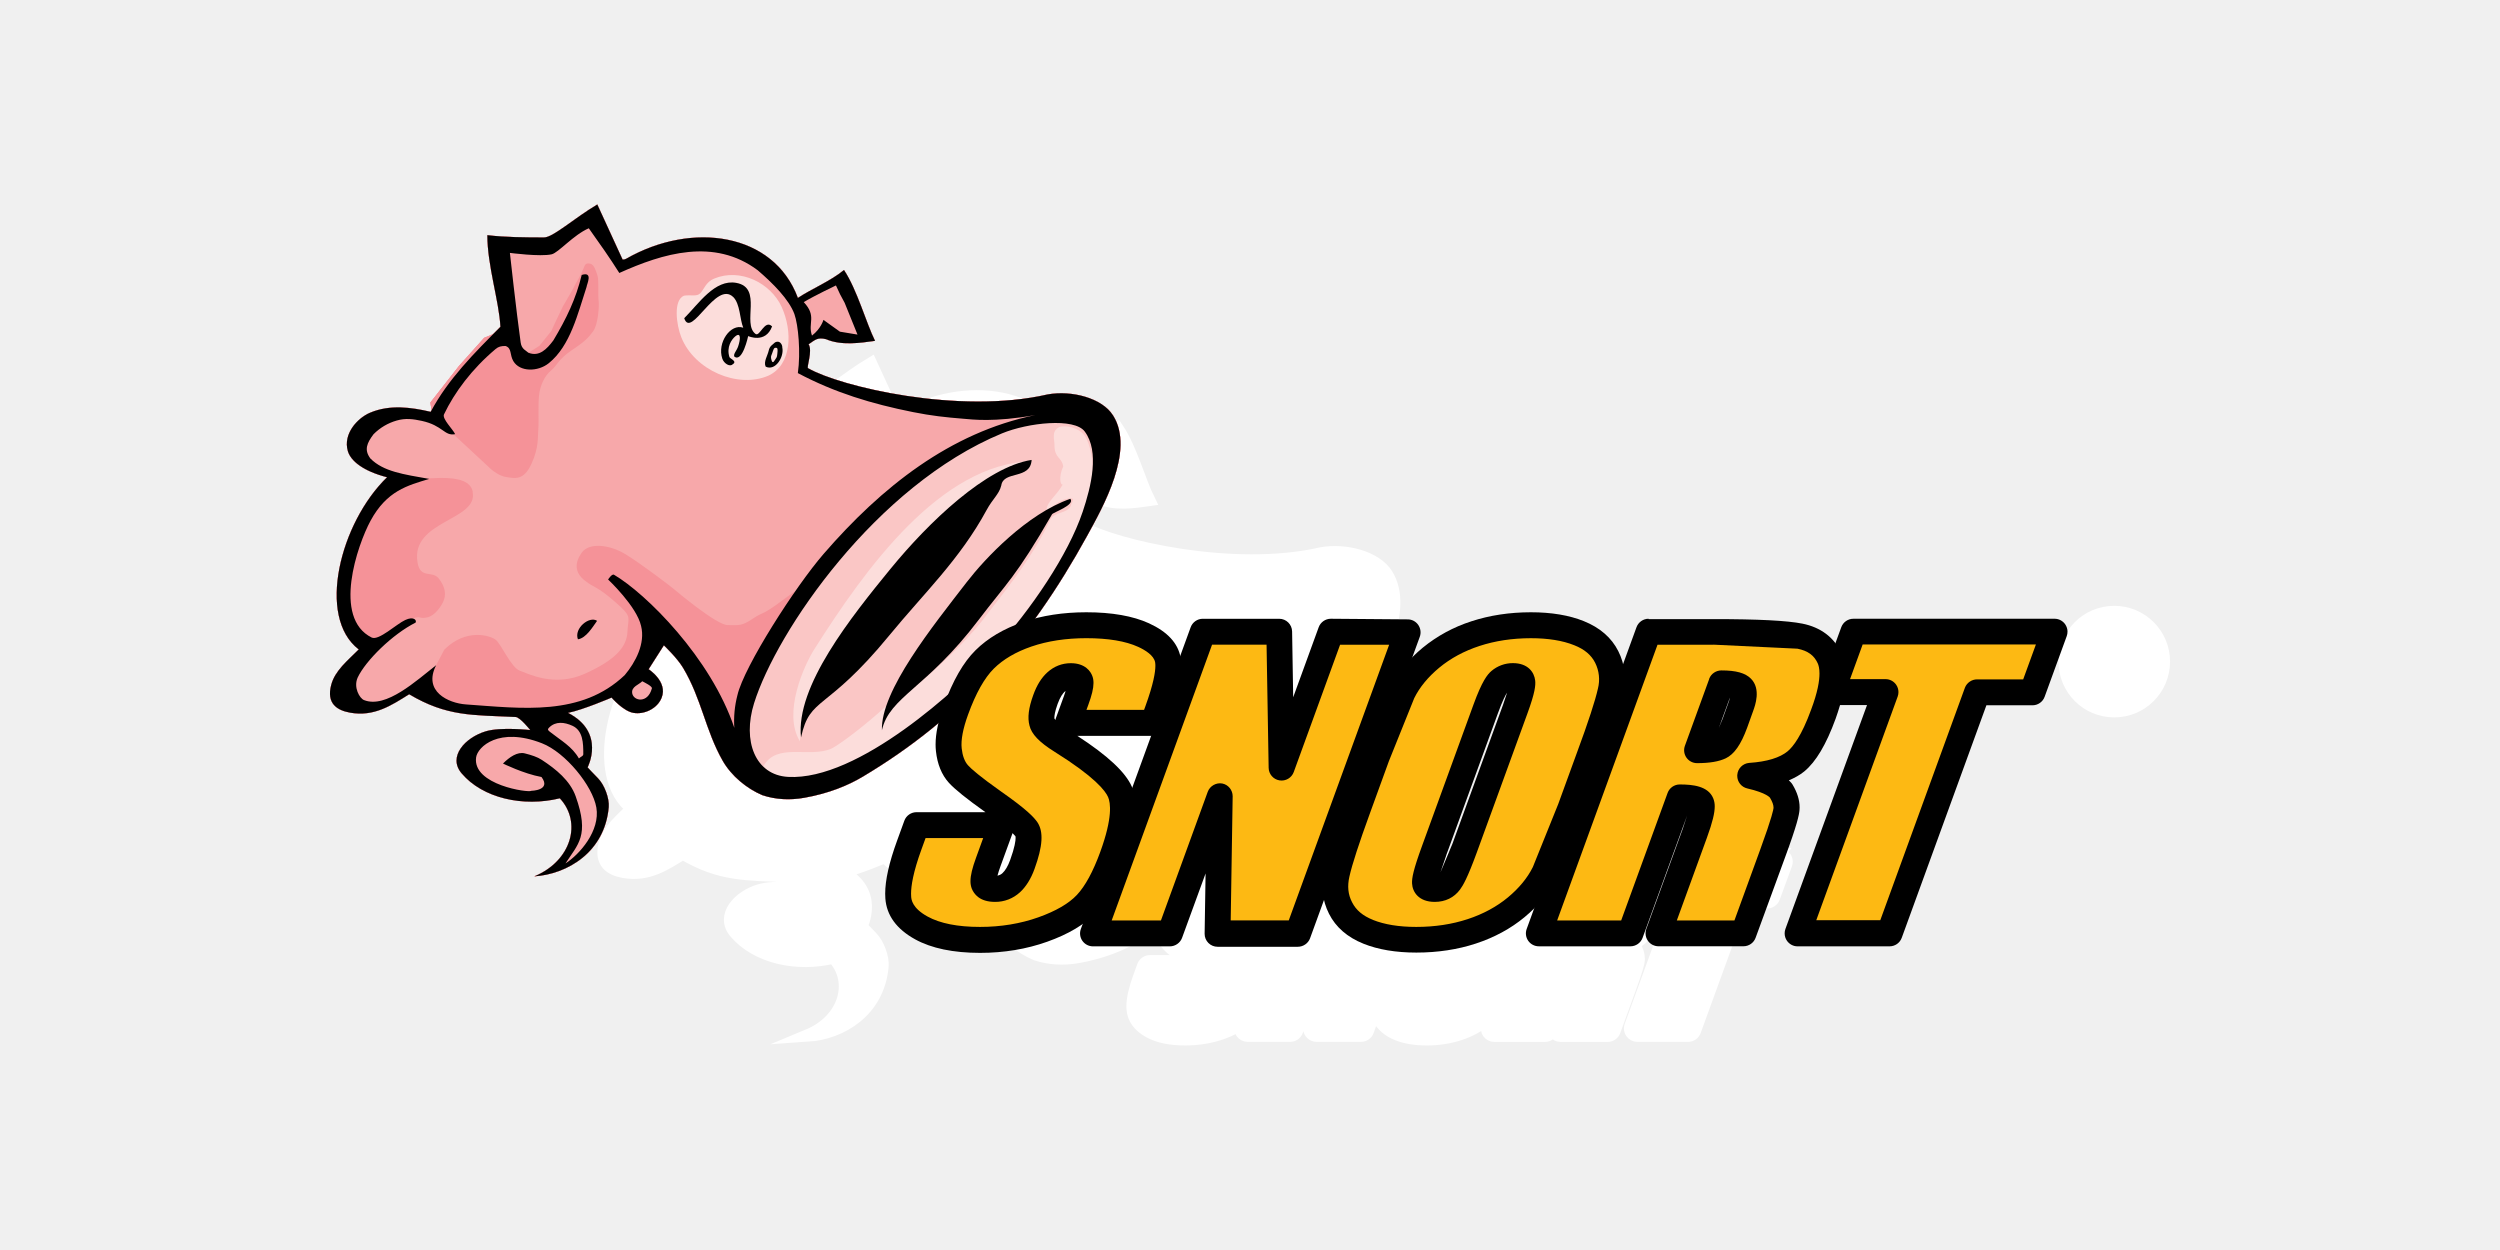
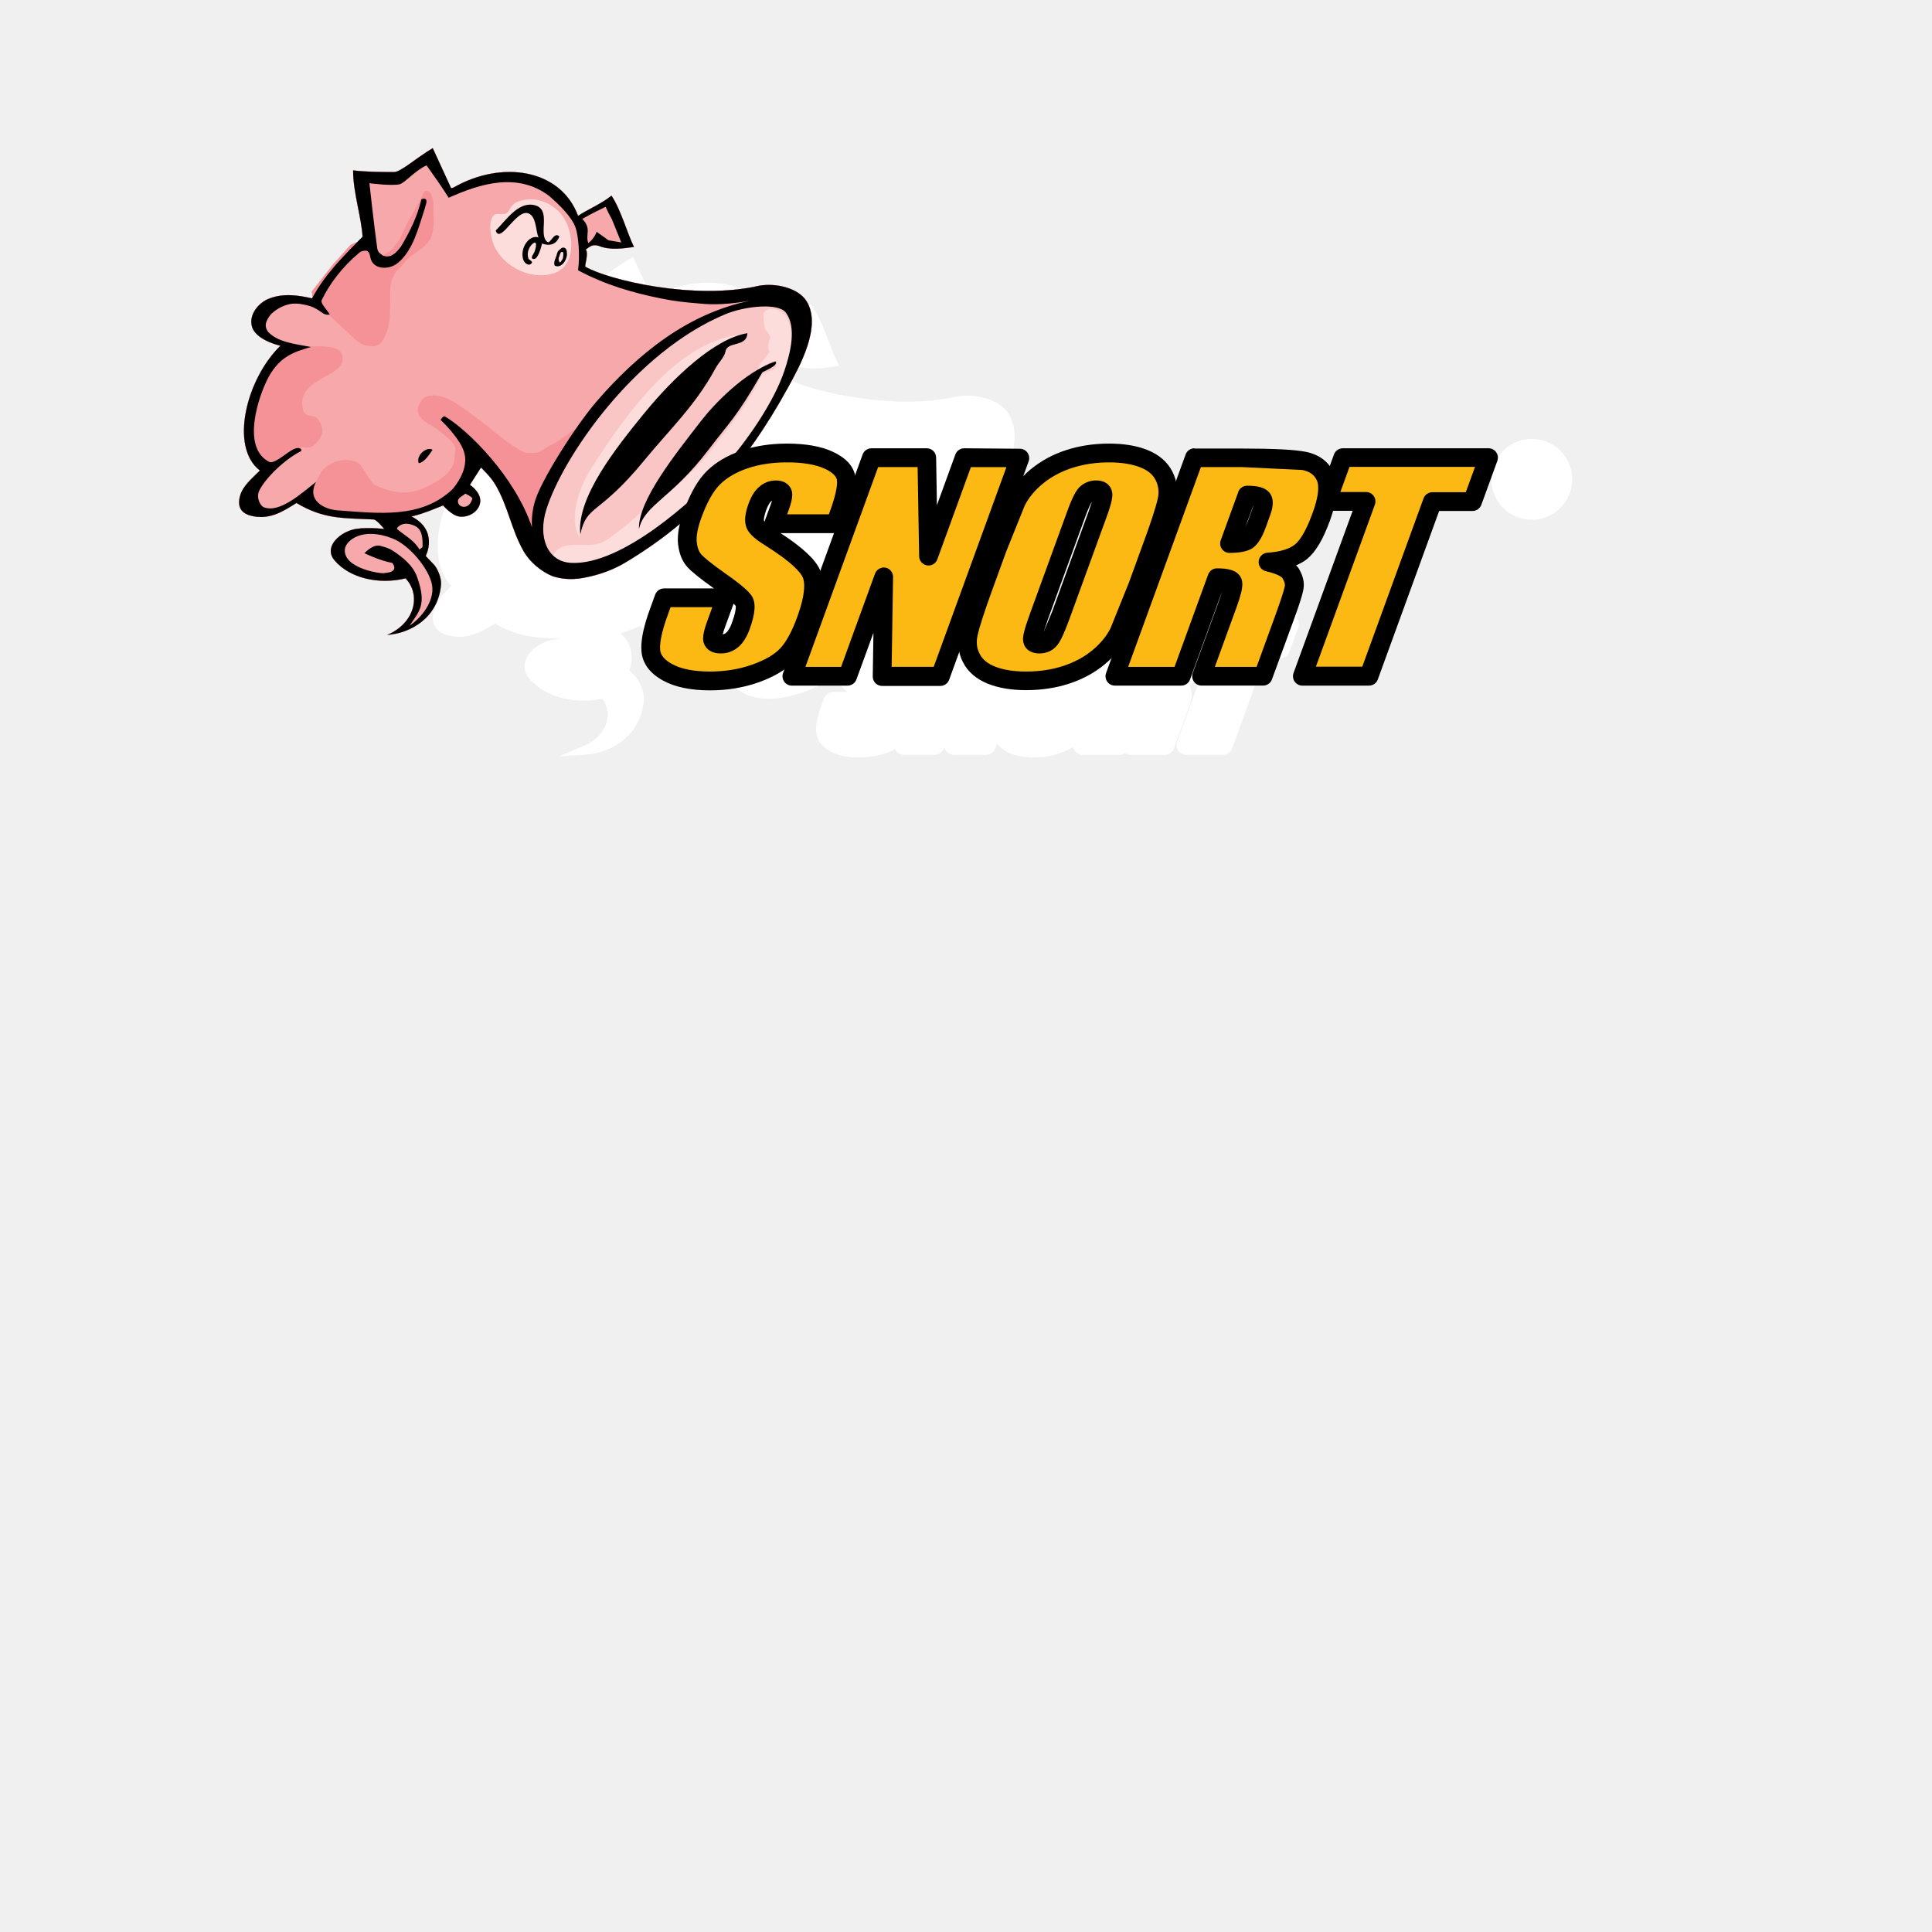
- <svg xmlns="http://www.w3.org/2000/svg" xmlns:xlink="http://www.w3.org/1999/xlink" width="120" height="60">
+ <svg xmlns="http://www.w3.org/2000/svg" xmlns:xlink="http://www.w3.org/1999/xlink" width="100px" height="100px" viewBox="0 0 128 128">
  <path stroke-miterlimit="10" d="M85.42 41h-5.336c-.144 0-.274.09-.323.226l-.153.42c-.203-.27-.5-.45-.876-.526-.407-.08-1.18-.12-2.36-.12h-1.725c-.144 0-.274.09-.323.226l-.36.986c-.03-.12-.068-.24-.125-.353-.18-.356-.487-.624-.915-.796-.388-.157-.862-.236-1.406-.236a5.07 5.07 0 0 0-1.581.24c-.49.16-.926.397-1.293.7a3.71 3.71 0 0 0-.284.262l.207-.57c.038-.106.023-.223-.04-.315s-.17-.147-.282-.147h-2.04c-.144 0-.274.09-.323.226l-.677 1.86-.03-1.748c-.003-.188-.157-.338-.344-.338h-2.028c-.145 0-.274.09-.323.226l-.277.76c-.083-.36-.36-.65-.828-.866-.4-.182-.922-.277-1.546-.29 2.097-2.083 3.87-4.54 5.492-7.497.743-1.354 2.29-4.08 1.243-5.755-.523-.837-1.988-1.216-3.14-1.007-4.25.98-9.96-.374-11.493-1.257-.105 0 .23-.835.02-1.15.314-.21.422-.35.84-.245.733.314 1.62.183 2.35.08-.42-.84-.862-2.458-1.49-3.4-.628.523-1.586.92-2.214 1.34-1.157-3.125-5.074-3.694-8.24-1.882-.09.052-.176.04-.176.04l-1.216-2.642c-1.132.674-2.12 1.583-2.557 1.583-.85 0-1.883-.007-2.72-.11 0 1.465.562 3.152.628 4.4-1.255 1.255-2.51 2.51-3.348 4.08-.93-.216-1.953-.36-2.904.04-.608.255-1.314 1.016-1.072 1.844.137.47.732.96 1.883 1.256-2.256 2.184-3.394 6.71-1.36 8.265-.523.523-1.14 1.016-1.32 1.694-.242.902.276 1.227.902 1.34 1.157.21 2-.36 2.838-.883 1.805 1.073 3.028.994 5.114 1.092.21.01.7.628.7.628s-1.41-.16-2.14.06c-.98.294-1.836 1.217-1.157 2.014 1.013 1.2 2.956 1.63 4.715 1.2 1.066 1.145.57 3.002-1.223 3.747 1.57-.105 3.38-1.15 3.57-3.322.036-.417-.203-1.073-.517-1.387-.21-.21-.497-.523-.497-.523s.882-1.68-.942-2.616c.725-.145 2.092-.733 2.092-.733s.554.646 1.046.733c.525.092 1.158-.207 1.36-.733.296-.77-.628-1.36-.628-1.36l.733-1.15s.632.598.92 1.078c.894 1.495 1.07 3.003 1.906 4.468.42.732 1.157 1.334 1.9 1.648.628.21 1.315.25 2.02.124 1.183-.208 2.112-.602 2.792-1.007a29.8 29.8 0 0 0 1.179-.745c-.005.057-.01.115-.01.17 0 .06.003.12.01.176.037.346.152.628.342.838.157.174.477.43.974.784H55.2c-.144 0-.274.09-.323.226l-.192.527c-.213.585-.317 1.05-.317 1.412 0 .043.002.085.005.125.032.45.3.815.79 1.086.435.24 1.015.36 1.724.36.632 0 1.232-.1 1.782-.295.376-.134.69-.295.946-.48l-.05.14c-.04.106-.023.223.04.315s.17.147.282.147h2.04c.144 0 .274-.09.323-.227l.626-1.72-.025 1.604c0 .1.036.177.1.24s.153.103.245.103h2.132c.144 0 .274-.09.323-.227l.37-1.02a1.65 1.65 0 0 0 .132.388c.18.356.488.624.915.796.388.156.862.236 1.406.236a5.05 5.05 0 0 0 1.58-.24c.492-.16.926-.397 1.293-.7.09-.074.173-.15.25-.228l-.195.536c-.04.106-.023.223.042.315s.17.147.282.147h2.433c.145 0 .274-.09.323-.226l1.18-3.244c-.024.087-.057.193-.112.345l-.97 2.663c-.014.038-.02.078-.02.118 0 .07.02.138.062.197.065.092.17.147.282.147h2.262c.145 0 .274-.09.323-.227l.77-2.115c.327-.898.38-1.153.39-1.275.002-.024.003-.048.003-.072 0-.195-.063-.398-.188-.606-.026-.043-.063-.08-.098-.117.154-.067.295-.143.4-.238.3-.256.583-.716.834-1.404.044-.122.082-.238.115-.35h.717l-2.162 5.94c-.014.038-.02.078-.02.118 0 .07.02.138.062.197.065.092.17.147.282.147h2.432c.144 0 .274-.09.323-.227l2.248-6.176h1.224c.145 0 .274-.09.323-.227l.586-1.6a.34.34 0 0 0 .021-.118c0-.07-.02-.14-.062-.197-.065-.1-.17-.145-.282-.145zM60.93 45.5c-.004-.01-.005-.02-.01-.03-.17-.388-.644-.825-1.448-1.35h1.96zm15.848-2.273l-.16.438c-.037.104-.07.18-.1.24l.296-.814a.57.57 0 0 1-.037.137z" fill="#fff" stroke="#fff" stroke-width=".603" />
  <g fill="#f7a8aa">
    <use xlink:href="#B" />
    <use xlink:href="#C" />
  </g>
  <g fill="#fcdddb">
    <use xlink:href="#D" />
    <use xlink:href="#E" />
    <use xlink:href="#F" />
  </g>
  <g fill="#f59298">
    <use xlink:href="#G" />
    <use xlink:href="#H" />
    <use xlink:href="#I" />
  </g>
  <g fill="#f7a8aa">
    <use xlink:href="#B" />
    <use xlink:href="#C" />
  </g>
  <g fill="#fcdddb">
    <use xlink:href="#D" />
    <use xlink:href="#E" />
    <use xlink:href="#F" />
  </g>
  <g fill="#f59298">
    <use xlink:href="#G" />
    <use xlink:href="#H" />
    <use xlink:href="#I" />
  </g>
  <g fill="#f7a8aa">
    <use xlink:href="#B" />
    <use xlink:href="#C" />
  </g>
  <path d="M36.507 37.306c1.588 1.74 6.986-.66 11.188-5.623 4.16-4.915 6.183-10.04 4.988-11.482-1.05-1.264-7.46.4-12.025 5.66-4.26 4.91-6.226 9.172-4.15 11.445z" fill="#fac6c5" />
  <g fill="#fcdddb">
    <use xlink:href="#D" />
    <use xlink:href="#E" />
    <use xlink:href="#F" />
  </g>
  <g fill="#f59298">
    <use xlink:href="#G" />
    <use xlink:href="#H" />
    <use xlink:href="#I" />
  </g>
  <use xlink:href="#B" />
  <path d="M35.2 14.262c-.838-.828-2.03 2.036-2.357 1.012.7-.7 1.47-1.885 2.5-1.696 1.28.232.26 1.953.922 2.45.205.154.447-.717.795-.36-.315.844-1.148.464-1.148.464s-.276 1.3-.668.98c-.045-.135.116-.273.188-.488.112-.333.143-.7-.132-.485-.184.15-.44.524-.287 1 .025.08.397.2.155.347-.133.14-.42-.038-.497-.27-.26-.77.4-1.7 1.005-1.486-.172-.413-.14-1.136-.486-1.48zm2.35 2.4c0-.115-.115-.345-.345-.23-.115.115-.258.165-.308.4s-.258.537-.144.767c.46.23.9-.467.796-.926zm-.238.32c-.017.198-.044.176-.138.33s-.132.027-.16-.1.027-.16.088-.364c.052-.174.103-.153.128-.155.116-.01.1.1.082.287zM42.75 27.3c1.832-2.24 4.588-4.886 6.768-5.224-.056.967-1.352.496-1.457 1.228-.105.42-.414.643-.7 1.17-1.284 2.375-3.013 4-4.67 6.02-3.06 3.728-3.807 2.9-4.242 4.903-.268-2.454 2.418-5.796 4.3-8.097zm3.664.63c.868-1.125 2.87-3.255 4.962-3.988.244.3-.826.65-.88.746-1.73 3.012-2.198 3.32-3.52 5.064-2.5 3.3-4.287 3.693-4.644 5.3-.065-1.892 2.444-5 4.082-7.123zM27.74 30.686c-.2-.524.55-1.135.92-.886-.2.273-.522.832-.92.886z" />
  <path d="M101.485 29.625c-1.185 0-2.132.953-2.132 2.133s.947 2.132 2.132 2.132a2.13 2.13 0 1 0 0-4.265z" stroke-miterlimit="10" fill="#fff" stroke="#fff" stroke-width="1.09" />
  <path d="M55.353 34.697h-4.1l.392-1.076c.183-.502.247-.823.193-.96s-.205-.207-.45-.207c-.265 0-.5.093-.704.278s-.374.465-.51.84c-.175.483-.23.847-.166 1.092.058.245.367.54.925.887 1.6 1 2.54 1.818 2.818 2.458s.158 1.67-.36 3.09c-.375 1.033-.795 1.795-1.256 2.284s-1.16.9-2.09 1.232-1.936.498-3.012.498c-1.18 0-2.12-.192-2.816-.575s-1.066-.87-1.11-1.463.133-1.432.53-2.52l.346-.95h4.09l-.646 1.776c-.2.547-.27.9-.21 1.055s.24.235.536.235.555-.1.772-.297.397-.492.538-.88c.312-.857.38-1.417.205-1.68-.18-.263-.7-.7-1.585-1.313-.873-.617-1.436-1.068-1.7-1.348s-.408-.67-.46-1.166.06-1.13.34-1.9c.404-1.11.865-1.923 1.383-2.437s1.2-.917 2.043-1.206 1.79-.434 2.835-.434c1.143 0 2.06.16 2.75.474s1.08.714 1.165 1.194-.08 1.295-.498 2.446z" fill="#fdb913" />
  <path d="M49.108 29.858c-.93.32-1.698.775-2.28 1.352-.59.583-1.09 1.456-1.53 2.666-.262.72-.39 1.332-.39 1.86 0 .1.005.216.017.318.067.626.275 1.136.617 1.515.284.314.862.78 1.76 1.416h-3.31c-.26 0-.495.164-.584.41l-.346.952c-.385 1.057-.573 1.895-.573 2.552l.008.227c.058.812.54 1.472 1.43 1.962.785.432 1.834.65 3.116.65 1.143 0 2.226-.18 3.22-.534 1.02-.363 1.806-.83 2.334-1.39s.98-1.375 1.388-2.498c.36-.993.54-1.82.54-2.494 0-.407-.065-.758-.196-1.058-.305-.7-1.164-1.5-2.616-2.442h3.64a.62.62 0 0 0 .584-.41l.208-.573c.376-1.033.558-1.804.558-2.38 0-.14-.01-.27-.033-.39-.125-.7-.635-1.244-1.517-1.65-.77-.352-1.782-.53-3.01-.53-1.11 0-2.13.158-3.036.468zm-.155 12.977c.29-.265.53-.644.704-1.127.397-1.092.44-1.782.14-2.237-.163-.237-.502-.61-1.747-1.48-1.033-.73-1.433-1.087-1.585-1.256-.162-.18-.265-.455-.304-.814-.043-.398.06-.943.306-1.62.37-1.02.787-1.762 1.237-2.208s1.056-.802 1.807-1.06c.776-.266 1.662-.4 2.633-.4 1.047 0 1.885.14 2.49.417.337.154.752.41.812.74a.98.98 0 0 1 .012.171c0 .292-.087.862-.483 1.95-.001 0-.028.075-.06.163H52.15l.088-.24c.17-.463.25-.792.25-1.05 0-.134-.02-.25-.064-.354-.07-.18-.314-.597-1.027-.597-.418 0-.806.152-1.123.44-.28.255-.502.6-.677 1.088-.226.622-.283 1.087-.182 1.465.097.41.468.8 1.198 1.255 1.945 1.214 2.448 1.884 2.575 2.177.118.272.228.977-.374 2.63-.345.948-.724 1.645-1.124 2.07-.39.414-1.013.775-1.846 1.072-.86.306-1.803.462-2.804.462-1.07 0-1.917-.168-2.516-.498-.748-.41-.78-.826-.788-.962l-.005-.134c0-.375.098-1.028.5-2.13l.197-.542h2.765l-.342.942c-.182.498-.268.85-.268 1.126a.99.99 0 0 0 .063.363c.1.238.356.634 1.117.634a1.74 1.74 0 0 0 1.192-.459zm1.66-8.34c0-.002-.003-.017-.003-.048 0-.084.02-.282.156-.66.126-.347.257-.514.344-.593.01-.01.026-.007.038-.016l-.078.23-.392 1.077c-.01.023-.008.05-.013.075l-.052-.065zm-2.595 7.1l.584-1.604.14.148c.002.01.007.025.007.076 0 .135-.036.446-.262 1.068-.105.288-.234.507-.373.633-.07.065-.15.096-.235.115a4.92 4.92 0 0 1 .139-.435z" />
  <path d="M67.566 30.322l-5.27 14.48h-3.853l.103-6.583-2.396 6.583h-3.687l5.27-14.48h3.664l.108 6.52 2.373-6.52z" fill="#fdb913" />
  <path d="M63.88 29.7c-.26 0-.495.164-.584.41l-1.223 3.36-.052-3.158a.62.62 0 0 0-.622-.611h-3.664c-.262 0-.495.164-.584.41l-5.27 14.48a.62.62 0 0 0 .584.834h3.687c.26 0 .494-.164.584-.4l1.132-3.1-.046 2.898a.62.62 0 0 0 .621.622h3.853c.26 0 .495-.164.584-.4l5.27-14.48c.07-.19.04-.403-.075-.57s-.306-.265-.5-.265zm2.8 1.244L61.86 44.18h-2.786l.094-5.96c0-.3-.214-.558-.5-.612s-.593.114-.697.4l-2.246 6.174h-2.364l4.818-13.237h2.616l.1 5.91a.62.62 0 0 0 .518.603c.296.05.585-.12.687-.4l2.224-6.11h2.364z" />
  <path d="M75.388 38.803l-1.246 3.093c-.3.606-.754 1.16-1.36 1.66s-1.317.887-2.134 1.155-1.705.403-2.662.403c-.908 0-1.68-.128-2.31-.38s-1.075-.634-1.33-1.14-.317-1.06-.184-1.656.47-1.642 1.015-3.134l.902-2.48 1.245-3.092c.3-.607.755-1.16 1.36-1.662s1.317-.886 2.134-1.155 1.705-.402 2.663-.402c.908 0 1.678.126 2.31.38s1.075.633 1.33 1.14.317 1.06.183 1.656-.47 1.642-1.014 3.133zm-2.66-4.77c.246-.675.358-1.107.337-1.295s-.17-.283-.45-.283c-.237 0-.445.077-.626.23s-.407.602-.68 1.35l-2.468 6.78c-.307.844-.456 1.364-.444 1.56s.166.297.467.297c.308 0 .547-.114.715-.342s.408-.768.72-1.624z" fill="#fdb913" />
  <path d="M70.626 29.823a7.1 7.1 0 0 0-2.336 1.268c-.67.555-1.182 1.182-1.52 1.863-.312.628-.73 1.66-1.273 3.156 0 .001-.902 2.48-.902 2.48l-1.038 3.2c-.165.737-.086 1.434.235 2.07.325.644.88 1.128 1.654 1.438.7.282 1.557.426 2.54.426 1.02 0 1.98-.146 2.856-.434.888-.292 1.674-.717 2.337-1.267.67-.555 1.18-1.182 1.52-1.863.314-.633.73-1.666 1.274-3.157l.902-2.48 1.037-3.2c.165-.737.086-1.434-.235-2.07-.324-.644-.88-1.127-1.653-1.438-.7-.283-1.557-.426-2.54-.426-1.02 0-1.98.146-2.857.433zM65.91 44.157c-.5-.197-.82-.473-1.008-.844-.2-.378-.234-.784-.13-1.24.126-.567.46-1.596.992-3.056l.902-2.48 1.218-3.028c.26-.525.664-1.015 1.2-1.46.543-.45 1.192-.8 1.932-1.043.75-.246 1.58-.372 2.468-.372.824 0 1.523.113 2.077.336.5.197.82.473 1.007.844a1.78 1.78 0 0 1 .132 1.24c-.127.57-.46 1.598-1 3.056-.001.001-.903 2.48-.903 2.48l-1.22 3.028c-.26.525-.664 1.015-1.198 1.458-.543.45-1.193.8-1.932 1.043-.75.247-1.58.373-2.468.373-.825 0-1.523-.114-2.077-.336zm5.68-11.95c-.197.166-.453.488-.863 1.614l-2.468 6.78c-.42 1.148-.495 1.553-.48 1.807.02.407.32.883 1.088.883.507 0 .927-.205 1.215-.593.143-.193.363-.568.805-1.78l2.43-6.674c.367-1 .396-1.355.372-1.577-.046-.404-.35-.837-1.07-.837a1.58 1.58 0 0 0-1.027.375zm-2.162 8.82l2.468-6.78c.23-.63.372-.897.445-1l-.196.586-2.43 6.673-.573 1.367.284-.834z" />
  <path d="M79.135 30.322h3.117c2.077 0 3.46.07 4.145.205s1.158.488 1.418 1.05.164 1.462-.285 2.694c-.4 1.126-.85 1.883-1.318 2.27s-1.2.62-2.19.697c.805.185 1.3.433 1.488.743s.27.595.25.855-.245.974-.67 2.144l-1.39 3.823h-4.088L81.36 40c.282-.775.385-1.255.308-1.44s-.42-.278-1.03-.278l-2.377 6.53h-4.396zm3.49 2.487l-1.165 3.197c.5 0 .87-.057 1.11-.172s.478-.49.708-1.124l.288-.79c.166-.456.178-.755.037-.897s-.468-.214-.98-.214z" fill="#fdb913" />
  <path d="M79.135 29.7a.62.62 0 0 0-.584.409l-5.27 14.48a.62.62 0 0 0 .584.834h4.396a.62.62 0 0 0 .584-.41l2.133-5.862-.203.624-1.752 4.812a.62.62 0 0 0-.037.213c0 .125.038.25.112.356a.62.62 0 0 0 .5.265h4.088a.62.62 0 0 0 .584-.41l1.4-3.823c.6-1.622.688-2.083.706-2.305l.005-.13c0-.352-.114-.72-.34-1.095-.046-.077-.114-.143-.177-.2.278-.12.534-.258.742-.43.56-.463 1.053-1.293 1.506-2.536.3-.85.463-1.565.463-2.157 0-.4-.066-.724-.198-1-.34-.74-.984-1.225-1.86-1.4-.735-.147-2.13-.218-4.267-.218h-3.118zm3.117 1.244l4.024.193c.5.098.8.32.974.7.043.094.085.248.085.494 0 .354-.088.9-.4 1.73-.46 1.264-.87 1.787-1.13 2.002-.367.304-.987.5-1.843.556-.306.025-.55.268-.572.574-.002.016-.002.032-.002.047a.62.62 0 0 0 .482.605c.94.217 1.1.45 1.097.46.106.177.162.333.162.453v.03c-.004.05-.056.4-.635 1.982l-1.242 3.413h-2.765l1.447-3.978c.274-.753.373-1.194.373-1.497a1 1 0 0 0-.074-.394c-.245-.586-.986-.66-1.605-.66a.62.62 0 0 0-.584.409l-2.228 6.12h-3.073l4.818-13.237h2.68zm-.212 1.653l-1.164 3.2a.62.62 0 0 0 .584.834c.6 0 1.05-.077 1.38-.234.4-.195.725-.65 1.025-1.472l.287-.8c.095-.26.384-1.054-.106-1.548-.273-.275-.712-.397-1.42-.397-.262.001-.495.163-.585.4zm1 .862c-.006.062-.027.137-.067.248l-.288.8-.18.432.536-1.47z" />
  <path d="M98.607 30.322l-1.06 2.91H94.9L90.69 44.804h-4.395l4.21-11.572h-2.6l1.058-2.91z" fill="#fdb913" />
  <path d="M88.964 29.7a.62.62 0 0 0-.584.409l-1.06 2.9a.62.62 0 0 0 .585.834h1.712L85.7 44.59a.61.61 0 0 0-.037.213c0 .125.038.25.112.356.117.166.306.265.5.265H90.7a.62.62 0 0 0 .584-.41l4.063-11.16h2.212a.62.62 0 0 0 .584-.41l1.06-2.91c.026-.07.037-.142.037-.213 0-.125-.038-.25-.112-.356-.117-.166-.306-.265-.5-.265zm8.756 1.244l-.607 1.666H94.9c-.26 0-.494.164-.584.4l-4.062 11.16h-3.073l3.908-10.737a.62.62 0 0 0 .037-.213c0-.125-.038-.25-.112-.356-.117-.166-.306-.265-.5-.265h-1.712l.606-1.666h8.32z" />
  <defs>
    <path id="B" d="M53.425 19.94c-.523-.837-1.988-1.216-3.14-1.007-4.25.98-9.96-.374-11.493-1.257-.105 0 .23-.835.02-1.15.314-.21.422-.35.84-.245.733.314 1.62.183 2.35.08-.42-.84-.862-2.458-1.49-3.4-.628.523-1.586.92-2.214 1.34-1.157-3.125-5.073-3.694-8.238-1.882-.09.052-.176.04-.176.04L28.67 9.815c-1.132.674-2.12 1.583-2.557 1.583-.85 0-1.883-.007-2.72-.11 0 1.465.562 3.152.628 4.4-1.255 1.255-2.51 2.51-3.348 4.08-.93-.216-1.953-.36-2.904.04-.608.255-1.314 1.016-1.072 1.844.137.47.732.96 1.883 1.256-2.256 2.184-3.394 6.71-1.36 8.265-.523.523-1.14 1.016-1.32 1.694-.242.902.276 1.227.902 1.34 1.157.21 2-.36 2.838-.883 1.805 1.073 3.028.994 5.114 1.092.21.01.7.628.7.628s-1.41-.16-2.14.06c-.98.294-1.836 1.217-1.157 2.014 1.013 1.2 2.956 1.63 4.715 1.2 1.066 1.145.57 3.002-1.223 3.747 1.57-.105 3.38-1.15 3.57-3.322.036-.417-.203-1.073-.517-1.387-.21-.21-.497-.523-.497-.523s.882-1.68-.942-2.616c.725-.145 2.092-.733 2.092-.733s.554.646 1.046.733c.525.092 1.158-.207 1.36-.733.296-.77-.628-1.36-.628-1.36l.733-1.15s.632.598.92 1.078c.894 1.495 1.07 3.003 1.906 4.468.42.732 1.157 1.334 1.9 1.648.628.21 1.315.25 2.02.124 1.183-.208 2.112-.602 2.792-1.007 4.677-2.787 7.954-6.422 10.786-11.58.744-1.353 2.29-4.08 1.243-5.754zm-13.3-6.24a8.51 8.51 0 0 0 .419.837l.616 1.523-.845-.14-.79-.566s-.112.416-.55.754c-.212-.612.246-.92-.395-1.607.523-.313 1.546-.8 1.546-.8zm-11.5 25.06c.192 1.116-.802 2.25-1.482 2.685.593-.924 1.168-1.325.488-3.226-.268-.75-.942-1.3-1.622-1.743-.21-.14-.498-.234-.82-.314-.35-.088-.733.174-1.046.488 0 0 .994.49 1.848.646.488.646-.488.663-.488.663-.105.104-2.834-.275-2.65-1.604.07-.507 1.1-1.483 3.156-.68 1.137.443 2.437 2.044 2.616 3.086zm-1.15-3.924c.513.234.523.837.523 1.36 0 .105-.105.105-.21.21-.33-.575-.854-.855-1.36-1.255-.116-.092-.174-.122-.07-.227.314-.315.733-.262 1.116-.088zm3.814-1.79c-.195.732-.874.607-.942.236-.06-.325.338-.422.48-.582.114.06.5.246.463.347zm3.967 1.917c-1.125-3.387-4.264-6.487-5.787-7.377-.1-.052-.28.23-.28.23s1.373 1.288 1.583 2.23c.21.837-.26 1.733-.785 2.36-2.092 1.99-4.93 1.596-7.625 1.406-.842-.06-2.073-.627-1.426-1.883-.942.732-2.407 2.1-3.466 1.674-.205-.082-.517-.606-.3-1.084.382-.806 1.66-2.072 2.78-2.635.06-.114-.086-.314-.498-.124-.425.195-1.268 1-1.607.844-1.9-.94-.686-4.448-.06-5.606.78-1.44 1.772-1.695 2.818-2.01-1.244-.222-2.196-.35-2.824-.98-.314-.42-.164-.745.15-1.164a2.54 2.54 0 0 1 1.116-.659c.418-.122.786-.072 1.195.016 1.028.222 1.084.743 1.607.638-.11-.234-.636-.74-.535-.95.505-1.056 1.337-2.178 2.476-3.135.142-.12.268-.147.477-.147.314.105.193.42.375.727.31.525 1.175.52 1.698.102 1.046-.837 1.4-2.407 1.817-3.663 0-.105.34-.76-.233-.575-.278 1.148-.733 2.093-1.36 3.14-.314.42-.677.802-1.2.593-.105-.105-.324-.163-.37-.488-.21-1.5-.517-4.304-.517-4.304s1.457.193 2.004.068c.324-.074 1.05-.935 1.783-1.25.523.732 1.01 1.425 1.465 2.146 2.092-.942 4.55-1.7 6.644-.13.733.628 1.5 1.4 1.76 2.1.188.53.307 1.84.166 2.836 1.78.942 3.538 1.473 5.53 1.872.888.178 1.56.25 2.427.32.43.034 1.43.176 3.434-.176-4.082.837-7.378 3.458-10.15 6.657-1.36 1.568-3.82 5.406-4.14 6.78a4.94 4.94 0 0 0-.15 1.589zm16.706-10.38c-.68 2.02-2.446 4.662-4.264 6.643-1.69 1.84-6.5 6.252-9.868 6.065-1.58-.087-2.203-1.72-1.634-3.537 1.08-3.453 5.842-10.444 11.895-12.95 1.257-.52 3.48-.76 3.976-.092.717.963.318 2.617-.104 3.872z" />
    <path id="C" d="M53.425 19.94c-.523-.837-1.988-1.216-3.14-1.007-4.25.98-9.96-.374-11.493-1.257-.105 0 .23-.835.02-1.15.314-.21.422-.35.84-.245.733.314 1.62.183 2.35.08-.42-.84-.862-2.458-1.49-3.4-.628.523-1.586.92-2.214 1.34-1.157-3.125-5.073-3.694-8.238-1.882-.09.052-.176.04-.176.04L28.67 9.815c-1.132.674-2.12 1.583-2.557 1.583-.85 0-1.883-.007-2.72-.11 0 1.465.562 3.152.628 4.4-1.255 1.255-2.51 2.51-3.348 4.08-.93-.216-1.953-.36-2.904.04-.608.255-1.314 1.016-1.072 1.844.137.47.732.96 1.883 1.256-2.256 2.184-3.394 6.71-1.36 8.265-.523.523-1.14 1.016-1.32 1.694-.242.902.276 1.227.902 1.34 1.157.21 2-.36 2.838-.883 1.805 1.073 3.028.994 5.114 1.092.21.01.7.628.7.628s-1.41-.16-2.14.06c-.98.294-1.836 1.217-1.157 2.014 1.013 1.2 2.956 1.63 4.715 1.2 1.066 1.145.57 3.002-1.223 3.747 1.57-.105 3.38-1.15 3.57-3.322.036-.417-.203-1.073-.517-1.387-.21-.21-.497-.523-.497-.523s.882-1.68-.942-2.616c.725-.145 2.092-.733 2.092-.733s.554.646 1.046.733c.525.092 1.158-.207 1.36-.733.296-.77-.628-1.36-.628-1.36l.733-1.15s.632.598.92 1.078c.894 1.495 1.07 3.003 1.906 4.468.42.732 1.157 1.334 1.9 1.648.628.21 1.315.25 2.02.124 1.183-.208 2.112-.602 2.792-1.007 4.677-2.787 7.954-6.422 10.786-11.58.744-1.353 2.29-4.08 1.243-5.753zm-1.465 4.643c-.68 2.02-2.446 4.662-4.264 6.643-1.69 1.84-6.5 6.252-9.868 6.065-1.58-.087-2.203-1.72-1.634-3.537 1.08-3.453 5.842-10.444 11.895-12.95 1.257-.52 3.48-.76 3.976-.092.717.963.318 2.617-.104 3.872z" />
    <path id="D" d="M32.706 16.2c-.246-.615-.395-1.798.128-2.008.363-.052.61.06.784-.12s.26-.532.658-.698c1.255-.525 2.72.21 3.244 1.36s.505 2.78-.647 3.302c-1.465.628-3.54-.268-4.167-1.838z" />
    <path id="E" d="M50.617 21.38c0-.314-.174-.68.244-.89.524-.105 1.084.153 1.274.54 1.343 2.755-2.1 7.462-4.273 10.06-1.913 2.298-4.64 4.412-7.57 5.773-1.15.418-2.703.96-3.645-.087.628-1.15 2.206-.386 3.244-.837.4-.174 1.796-1.256 2.62-2.028-.21.42 3.378-2.332 4.948-4.53 1.15-1.465 2.215-2.86 2.948-4.428.21-.418.785-.26.994-.68 0-.105.227-.35.018-.35-.523 0-.75.33-1.186.575 0-.42.488-.697.785-1.255-.105.105-.227-.33.017-.855-.07-.453-.42-.384-.42-1.012z" />
    <path id="F" d="M45.545 24.385c-2.498 2.155-4.832 5.32-6.438 8.398-.714 1.368-.696 2.882-.714 2.795-.837-1.36.214-3.658.695-4.416 2.487-3.924 6.052-8.875 10.43-9.032-1.36.314-2.96 1.38-3.974 2.255z" />
    <path id="G" d="M21.327 31.183c1.04-1.04 2.197-.683 2.465-.475s.742 1.336 1.158 1.485 1.663.802 3.118.148 2.02-1.277 2.05-2.02.267-.683-.623-1.455-.95-.624-1.426-1-.505-.83-.148-1.336 1.336-.386 2.08.06 2.138 1.514 2.316 1.662 2.08 1.752 2.613 1.752.653.06 1.188-.297.386-.15 1.07-.623l.98-.713-1.396 2.762-1.1 2.97-.356 1.248-1.247-1.782-.594-1.425-1.07-.89-.683-.683-.594.653-.92 1.514-3.74 1.455-2.583-.06-2.257-.208-1.217-1" />
    <path id="H" d="M22.684 23.6c.305 1.4-3 1.367-2.64 3.412.138.79.698.356 1.014.752s.382.792.203 1.148-.466.646-.713.712c-.433.116-.356-.09-.713.06s-.534.356-.534.356l-1 .653-.445.326-.92-.683-.445-1.1.178-2.138.475-1.632.86-1.484.83-.802 1.128-.15s.502-.082 1.158-.09c.968-.01 1.47.19 1.572.656z" />
    <path id="I" d="M21.044 20.176l2.424 2.25s.384.4.82.47.854.175 1.22-.628.296-1.256.33-1.657-.017-1.116.035-1.622.28-.96.575-1.203.35-.54.977-.96.802-.593 1.046-.924.296-1.238.262-1.465.017-.994-.052-1.203-.157-.54-.35-.576-.244 0-.33.244-.35.68-.35.68l-.192.366-.436.75-.4.837-.157.35-.575.715-.523.33-.54.105-.575-.907-.506-.122-.506.21-1.203 1.343-1.378 1.762.07.506" />
  </defs>
</svg>
